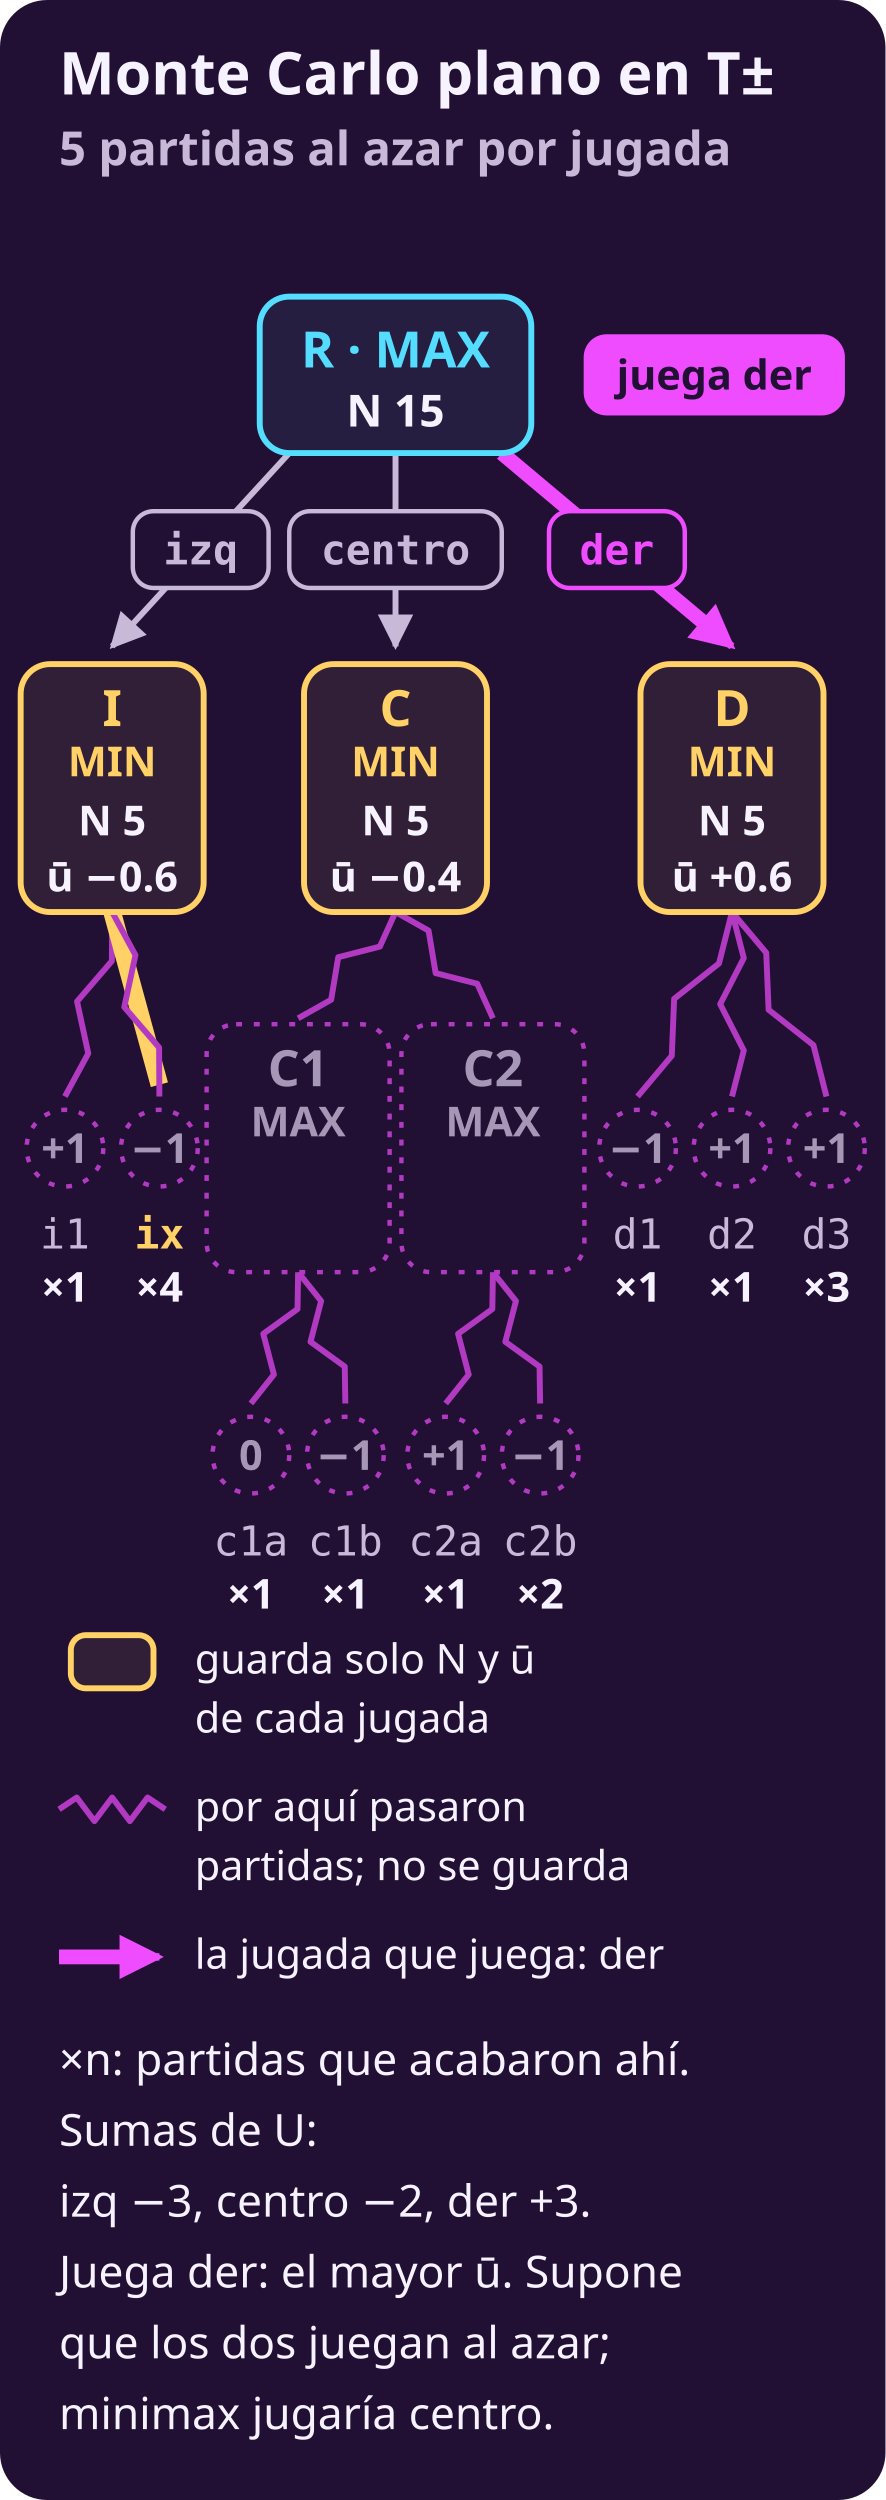
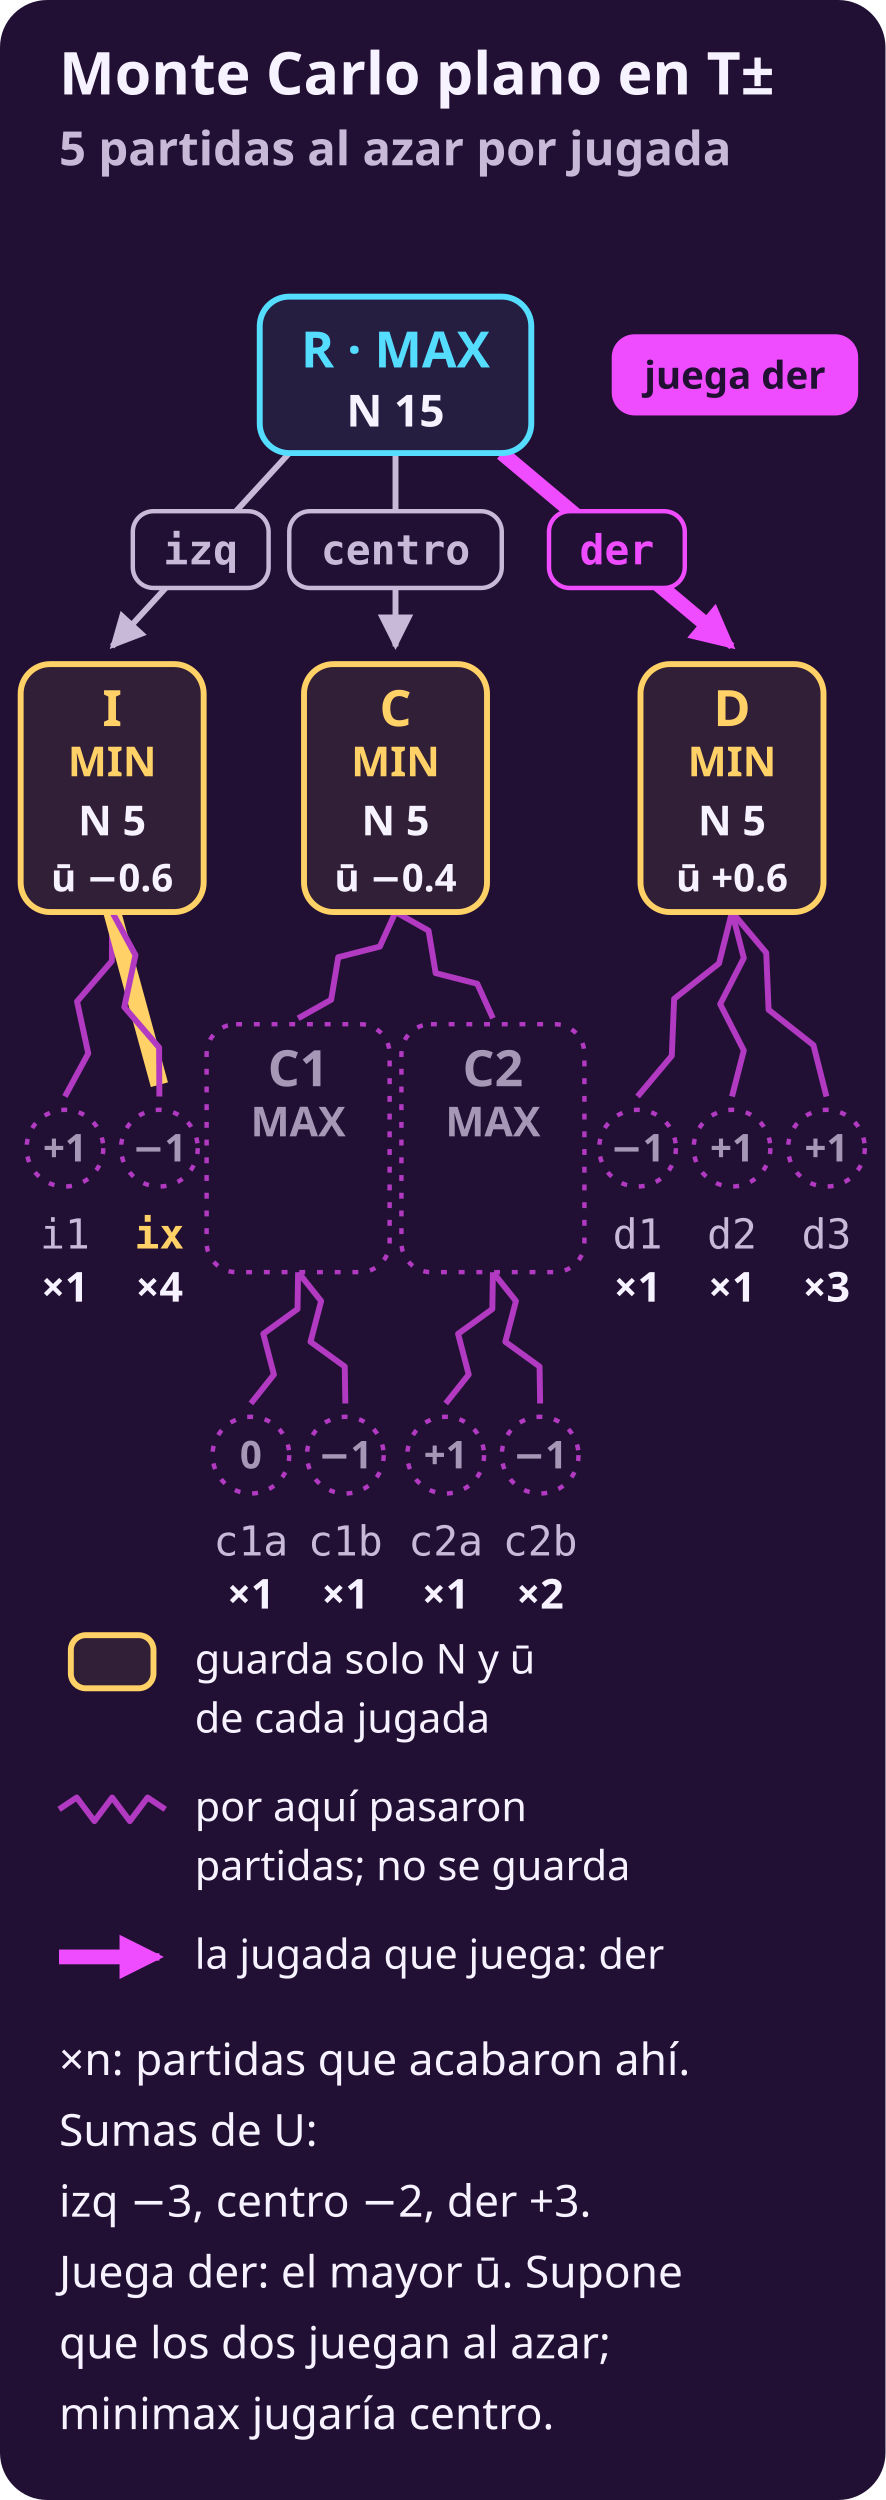
<svg xmlns="http://www.w3.org/2000/svg" width="300" height="847" viewBox="0 0 300 847" role="img" aria-label="Monte Carlo plano en T± con 5 simulaciones por jugada y semilla 0: desde cada jugada de la raíz juega 5 partidas al azar, para los dos, hasta un final, y no guarda los nodos por los que pasa. Partidas por final: c1a 1, c1b 1, c2a 1, c2b 2, d1 1, d2 1, d3 3, i1 1, ix 4. Sumas de U: izq −3, centro −2, der +3; promedios ū: izq −0.6, centro −0.4, der +0.6. Juega der, la de mayor promedio; minimax jugaría centro.">
  <rect x="0" y="0" width="300" height="847" rx="16" fill="#211033" />
  <defs>
    <marker id="p" viewBox="0 0 10 10" refX="9" refY="5" markerWidth="6" markerHeight="6" orient="auto-start-reverse">
      <path d="M 0 0 L 10 5 L 0 10 z" fill="#f04cff" />
    </marker>
    <marker id="s" viewBox="0 0 10 10" refX="9" refY="5" markerWidth="6" markerHeight="6" orient="auto-start-reverse">
      <path d="M 0 0 L 10 5 L 0 10 z" fill="#c8b9d8" />
    </marker>
  </defs>
  <text x="20" y="32" fill="#f7f2ff" font-family="system-ui, sans-serif" font-size="20" font-weight="700" text-anchor="start">Monte Carlo plano en T±</text>
  <text x="20" y="56" fill="#c8b9d8" font-family="system-ui, sans-serif" font-size="16" font-weight="700" text-anchor="start">5 partidas al azar por jugada</text>
  <line x1="98" y1="153.5" x2="38" y2="219.0" stroke="#c8b9d8" stroke-width="2" marker-end="url(#s)" />
  <rect x="45.0" y="173.2" width="46" height="26" rx="7" fill="#211033" stroke="#c8b9d8" stroke-width="1.5" />
  <text x="68.0" y="191.2" fill="#c8b9d8" font-family="ui-monospace, SFMono-Regular, Menlo, monospace" font-size="14" font-weight="700" text-anchor="middle">izq</text>
  <polyline points="38.0,309.0 37.9,325.6 26.1,339.3 29.9,356.9 22.0,371.5" fill="none" stroke="#b23ac2" stroke-width="2" stroke-linejoin="round" />
  <line x1="38" y1="309.0" x2="54" y2="367.5" stroke="#ffd166" stroke-width="6" />
  <polyline points="38.0,309.0 45.9,323.6 42.1,341.2 53.9,354.9 54.0,371.5" fill="none" stroke="#b23ac2" stroke-width="2" stroke-linejoin="round" />
  <line x1="134" y1="153.5" x2="134" y2="219.0" stroke="#c8b9d8" stroke-width="2" marker-end="url(#s)" />
  <rect x="98.0" y="173.2" width="72" height="26" rx="7" fill="#211033" stroke="#c8b9d8" stroke-width="1.5" />
  <text x="134.0" y="191.2" fill="#c8b9d8" font-family="ui-monospace, SFMono-Regular, Menlo, monospace" font-size="14" font-weight="700" text-anchor="middle">centro</text>
  <polyline points="134.0,309.0 128.7,320.7 114.6,324.3 112.2,338.7 101.0,345.0" fill="none" stroke="#b23ac2" stroke-width="2" stroke-linejoin="round" />
  <polyline points="101.0,431.0 100.8,443.5 89.2,451.9 92.8,465.7 85.0,475.5" fill="none" stroke="#b23ac2" stroke-width="2" stroke-linejoin="round" />
  <polyline points="101.0,431.0 108.8,440.8 105.2,454.6 116.8,463.0 117.0,475.5" fill="none" stroke="#b23ac2" stroke-width="2" stroke-linejoin="round" />
  <polyline points="134.0,309.0 145.2,315.3 147.6,329.7 161.7,333.3 167.0,345.0" fill="none" stroke="#b23ac2" stroke-width="2" stroke-linejoin="round" />
  <polyline points="167.0,431.0 166.8,443.5 155.2,451.9 158.8,465.7 151.0,475.5" fill="none" stroke="#b23ac2" stroke-width="2" stroke-linejoin="round" />
  <polyline points="167.0,431.0 174.8,440.8 171.2,454.6 182.8,463.0 183.0,475.5" fill="none" stroke="#b23ac2" stroke-width="2" stroke-linejoin="round" />
  <line x1="170" y1="153.5" x2="238.64" y2="211.14" stroke="#f04cff" stroke-width="5" />
  <line x1="170" y1="153.5" x2="248" y2="219.0" stroke="#f04cff" stroke-width="2.5" marker-end="url(#p)" />
  <rect x="186.0" y="173.2" width="46" height="26" rx="7" fill="#211033" stroke="#f04cff" stroke-width="1.5" />
  <text x="209.0" y="191.2" fill="#f04cff" font-family="ui-monospace, SFMono-Regular, Menlo, monospace" font-size="14" font-weight="700" text-anchor="middle">der</text>
  <polyline points="248.0,309.0 243.6,326.4 228.4,338.4 227.6,357.7 216.0,371.5" fill="none" stroke="#b23ac2" stroke-width="2" stroke-linejoin="round" />
  <polyline points="248.0,309.0 252.0,324.6 244.0,340.2 252.0,355.9 248.0,371.5" fill="none" stroke="#b23ac2" stroke-width="2" stroke-linejoin="round" />
  <polyline points="248.0,309.0 259.6,322.8 260.4,342.1 275.6,354.1 280.0,371.5" fill="none" stroke="#b23ac2" stroke-width="2" stroke-linejoin="round" />
  <rect x="88.0" y="100.5" width="92" height="53" rx="10" fill="#251e41" stroke="#55ddff" stroke-width="2" />
  <text x="134" y="124.5" fill="#55ddff" font-family="system-ui, sans-serif" font-size="17" font-weight="700" text-anchor="middle">R · MAX</text>
  <text x="134" y="144.5" fill="#f7f2ff" font-family="system-ui, sans-serif" font-size="15" font-weight="700" text-anchor="middle">N 15</text>
-   <rect x="198.5" y="114.0" width="87" height="26" rx="7" fill="#f04cff" stroke="#f04cff" stroke-width="1.5" />
-   <text x="242" y="132.0" fill="#211033" font-family="system-ui, sans-serif" font-size="14" font-weight="700" text-anchor="middle">juega der</text>
+   <rect x="208.0" y="114.0" width="82" height="26" rx="7" fill="#f04cff" stroke="#f04cff" stroke-width="1.5" />
+   <text x="249.0" y="131.7" fill="#211033" font-family="system-ui, sans-serif" font-size="13" font-weight="700" text-anchor="middle">juega der</text>
  <rect x="7.0" y="225.0" width="62" height="84" rx="10" fill="#311e37" stroke="#ffd166" stroke-width="2" />
  <text x="38" y="246.0" fill="#ffd166" font-family="system-ui, sans-serif" font-size="17" font-weight="700" text-anchor="middle">I</text>
  <text x="38" y="263.0" fill="#ffd166" font-family="system-ui, sans-serif" font-size="14" font-weight="700" text-anchor="middle">MIN</text>
  <text x="38" y="283.0" fill="#f7f2ff" font-family="system-ui, sans-serif" font-size="14" font-weight="700" text-anchor="middle">N 5</text>
-   <text x="38" y="302.0" fill="#f7f2ff" font-family="system-ui, sans-serif" font-size="14" font-weight="700" text-anchor="middle">ū −0.6</text>
+   <text x="38" y="302.0" fill="#f7f2ff" font-family="system-ui, sans-serif" font-size="13" font-weight="700" text-anchor="middle">ū −0.6</text>
  <circle cx="22" cy="389" r="13" fill="#211033" stroke="#b23ac2" stroke-width="1.5" stroke-dasharray="2 4" />
-   <text x="22" y="394" fill="#a797b7" font-family="system-ui, sans-serif" font-size="14" font-weight="700" text-anchor="middle">+1</text>
+   <text x="22" y="393.5" fill="#a797b7" font-family="system-ui, sans-serif" font-size="13" font-weight="700" text-anchor="middle">+1</text>
  <text x="22" y="423" fill="#c8b9d8" font-family="ui-monospace, SFMono-Regular, Menlo, monospace" font-size="14" font-weight="normal" text-anchor="middle">i1</text>
  <text x="22" y="441" fill="#f7f2ff" font-family="system-ui, sans-serif" font-size="14" font-weight="700" text-anchor="middle">×1</text>
  <circle cx="54" cy="389" r="13" fill="#211033" stroke="#b23ac2" stroke-width="1.5" stroke-dasharray="2 4" />
-   <text x="54" y="394" fill="#a797b7" font-family="system-ui, sans-serif" font-size="14" font-weight="700" text-anchor="middle">−1</text>
+   <text x="54" y="393.5" fill="#a797b7" font-family="system-ui, sans-serif" font-size="13" font-weight="700" text-anchor="middle">−1</text>
  <text x="54" y="423" fill="#ffd166" font-family="ui-monospace, SFMono-Regular, Menlo, monospace" font-size="14" font-weight="700" text-anchor="middle">ix</text>
  <text x="54" y="441" fill="#f7f2ff" font-family="system-ui, sans-serif" font-size="14" font-weight="700" text-anchor="middle">×4</text>
  <rect x="103.0" y="225.0" width="62" height="84" rx="10" fill="#311e37" stroke="#ffd166" stroke-width="2" />
  <text x="134" y="246.0" fill="#ffd166" font-family="system-ui, sans-serif" font-size="17" font-weight="700" text-anchor="middle">C</text>
  <text x="134" y="263.0" fill="#ffd166" font-family="system-ui, sans-serif" font-size="14" font-weight="700" text-anchor="middle">MIN</text>
  <text x="134" y="283.0" fill="#f7f2ff" font-family="system-ui, sans-serif" font-size="14" font-weight="700" text-anchor="middle">N 5</text>
-   <text x="134" y="302.0" fill="#f7f2ff" font-family="system-ui, sans-serif" font-size="14" font-weight="700" text-anchor="middle">ū −0.4</text>
+   <text x="134" y="302.0" fill="#f7f2ff" font-family="system-ui, sans-serif" font-size="13" font-weight="700" text-anchor="middle">ū −0.4</text>
  <rect x="70.0" y="347.0" width="62" height="84" rx="10" fill="#211033" stroke="#b23ac2" stroke-width="1.5" stroke-dasharray="2 4" />
  <text x="101" y="368.0" fill="#a797b7" font-family="system-ui, sans-serif" font-size="17" font-weight="700" text-anchor="middle">C1</text>
  <text x="101" y="385.0" fill="#a797b7" font-family="system-ui, sans-serif" font-size="14" font-weight="700" text-anchor="middle">MAX</text>
  <circle cx="85" cy="493" r="13" fill="#211033" stroke="#b23ac2" stroke-width="1.5" stroke-dasharray="2 4" />
-   <text x="85" y="498" fill="#a797b7" font-family="system-ui, sans-serif" font-size="14" font-weight="700" text-anchor="middle">0</text>
+   <text x="85" y="497.5" fill="#a797b7" font-family="system-ui, sans-serif" font-size="13" font-weight="700" text-anchor="middle">0</text>
  <text x="85" y="527" fill="#c8b9d8" font-family="ui-monospace, SFMono-Regular, Menlo, monospace" font-size="14" font-weight="normal" text-anchor="middle">c1a</text>
  <text x="85" y="545" fill="#f7f2ff" font-family="system-ui, sans-serif" font-size="14" font-weight="700" text-anchor="middle">×1</text>
  <circle cx="117" cy="493" r="13" fill="#211033" stroke="#b23ac2" stroke-width="1.5" stroke-dasharray="2 4" />
-   <text x="117" y="498" fill="#a797b7" font-family="system-ui, sans-serif" font-size="14" font-weight="700" text-anchor="middle">−1</text>
+   <text x="117" y="497.5" fill="#a797b7" font-family="system-ui, sans-serif" font-size="13" font-weight="700" text-anchor="middle">−1</text>
  <text x="117" y="527" fill="#c8b9d8" font-family="ui-monospace, SFMono-Regular, Menlo, monospace" font-size="14" font-weight="normal" text-anchor="middle">c1b</text>
  <text x="117" y="545" fill="#f7f2ff" font-family="system-ui, sans-serif" font-size="14" font-weight="700" text-anchor="middle">×1</text>
  <rect x="136.0" y="347.0" width="62" height="84" rx="10" fill="#211033" stroke="#b23ac2" stroke-width="1.5" stroke-dasharray="2 4" />
  <text x="167" y="368.0" fill="#a797b7" font-family="system-ui, sans-serif" font-size="17" font-weight="700" text-anchor="middle">C2</text>
  <text x="167" y="385.0" fill="#a797b7" font-family="system-ui, sans-serif" font-size="14" font-weight="700" text-anchor="middle">MAX</text>
  <circle cx="151" cy="493" r="13" fill="#211033" stroke="#b23ac2" stroke-width="1.5" stroke-dasharray="2 4" />
-   <text x="151" y="498" fill="#a797b7" font-family="system-ui, sans-serif" font-size="14" font-weight="700" text-anchor="middle">+1</text>
+   <text x="151" y="497.5" fill="#a797b7" font-family="system-ui, sans-serif" font-size="13" font-weight="700" text-anchor="middle">+1</text>
  <text x="151" y="527" fill="#c8b9d8" font-family="ui-monospace, SFMono-Regular, Menlo, monospace" font-size="14" font-weight="normal" text-anchor="middle">c2a</text>
  <text x="151" y="545" fill="#f7f2ff" font-family="system-ui, sans-serif" font-size="14" font-weight="700" text-anchor="middle">×1</text>
  <circle cx="183" cy="493" r="13" fill="#211033" stroke="#b23ac2" stroke-width="1.5" stroke-dasharray="2 4" />
-   <text x="183" y="498" fill="#a797b7" font-family="system-ui, sans-serif" font-size="14" font-weight="700" text-anchor="middle">−1</text>
+   <text x="183" y="497.5" fill="#a797b7" font-family="system-ui, sans-serif" font-size="13" font-weight="700" text-anchor="middle">−1</text>
  <text x="183" y="527" fill="#c8b9d8" font-family="ui-monospace, SFMono-Regular, Menlo, monospace" font-size="14" font-weight="normal" text-anchor="middle">c2b</text>
  <text x="183" y="545" fill="#f7f2ff" font-family="system-ui, sans-serif" font-size="14" font-weight="700" text-anchor="middle">×2</text>
  <rect x="217.0" y="225.0" width="62" height="84" rx="10" fill="#311e37" stroke="#ffd166" stroke-width="2" />
  <text x="248" y="246.0" fill="#ffd166" font-family="system-ui, sans-serif" font-size="17" font-weight="700" text-anchor="middle">D</text>
  <text x="248" y="263.0" fill="#ffd166" font-family="system-ui, sans-serif" font-size="14" font-weight="700" text-anchor="middle">MIN</text>
  <text x="248" y="283.0" fill="#f7f2ff" font-family="system-ui, sans-serif" font-size="14" font-weight="700" text-anchor="middle">N 5</text>
-   <text x="248" y="302.0" fill="#f7f2ff" font-family="system-ui, sans-serif" font-size="14" font-weight="700" text-anchor="middle">ū +0.6</text>
+   <text x="248" y="302.0" fill="#f7f2ff" font-family="system-ui, sans-serif" font-size="13" font-weight="700" text-anchor="middle">ū +0.6</text>
  <circle cx="216" cy="389" r="13" fill="#211033" stroke="#b23ac2" stroke-width="1.5" stroke-dasharray="2 4" />
-   <text x="216" y="394" fill="#a797b7" font-family="system-ui, sans-serif" font-size="14" font-weight="700" text-anchor="middle">−1</text>
+   <text x="216" y="393.5" fill="#a797b7" font-family="system-ui, sans-serif" font-size="13" font-weight="700" text-anchor="middle">−1</text>
  <text x="216" y="423" fill="#c8b9d8" font-family="ui-monospace, SFMono-Regular, Menlo, monospace" font-size="14" font-weight="normal" text-anchor="middle">d1</text>
  <text x="216" y="441" fill="#f7f2ff" font-family="system-ui, sans-serif" font-size="14" font-weight="700" text-anchor="middle">×1</text>
  <circle cx="248" cy="389" r="13" fill="#211033" stroke="#b23ac2" stroke-width="1.5" stroke-dasharray="2 4" />
-   <text x="248" y="394" fill="#a797b7" font-family="system-ui, sans-serif" font-size="14" font-weight="700" text-anchor="middle">+1</text>
+   <text x="248" y="393.5" fill="#a797b7" font-family="system-ui, sans-serif" font-size="13" font-weight="700" text-anchor="middle">+1</text>
  <text x="248" y="423" fill="#c8b9d8" font-family="ui-monospace, SFMono-Regular, Menlo, monospace" font-size="14" font-weight="normal" text-anchor="middle">d2</text>
  <text x="248" y="441" fill="#f7f2ff" font-family="system-ui, sans-serif" font-size="14" font-weight="700" text-anchor="middle">×1</text>
  <circle cx="280" cy="389" r="13" fill="#211033" stroke="#b23ac2" stroke-width="1.5" stroke-dasharray="2 4" />
-   <text x="280" y="394" fill="#a797b7" font-family="system-ui, sans-serif" font-size="14" font-weight="700" text-anchor="middle">+1</text>
+   <text x="280" y="393.5" fill="#a797b7" font-family="system-ui, sans-serif" font-size="13" font-weight="700" text-anchor="middle">+1</text>
  <text x="280" y="423" fill="#c8b9d8" font-family="ui-monospace, SFMono-Regular, Menlo, monospace" font-size="14" font-weight="normal" text-anchor="middle">d3</text>
  <text x="280" y="441" fill="#f7f2ff" font-family="system-ui, sans-serif" font-size="14" font-weight="700" text-anchor="middle">×3</text>
  <rect x="24" y="554" width="28" height="18" rx="5" fill="#311e37" stroke="#ffd166" stroke-width="2" />
  <text x="66" y="567" fill="#f7f2ff" font-family="system-ui, sans-serif" font-size="14" font-weight="normal" text-anchor="start">guarda solo N y ū</text>
  <text x="66" y="587" fill="#f7f2ff" font-family="system-ui, sans-serif" font-size="14" font-weight="normal" text-anchor="start">de cada jugada</text>
  <polyline points="20.0,613.0 26.0,609.0 32.0,617.0 38.0,609.0 44.0,617.0 50.0,609.0 56.0,613.0" fill="none" stroke="#b23ac2" stroke-width="2" stroke-linejoin="round" />
  <text x="66" y="617" fill="#f7f2ff" font-family="system-ui, sans-serif" font-size="14" font-weight="normal" text-anchor="start">por aquí pasaron</text>
  <text x="66" y="637" fill="#f7f2ff" font-family="system-ui, sans-serif" font-size="14" font-weight="normal" text-anchor="start">partidas; no se guarda</text>
  <line x1="20" y1="663" x2="48" y2="663" stroke="#f04cff" stroke-width="5" />
  <line x1="20" y1="663" x2="54" y2="663" stroke="#f04cff" stroke-width="2.5" marker-end="url(#p)" />
  <text x="66" y="667" fill="#f7f2ff" font-family="system-ui, sans-serif" font-size="14" font-weight="normal" text-anchor="start">la jugada que juega: der</text>
  <text x="20" y="703" fill="#f7f2ff" font-family="system-ui, sans-serif" font-size="15" font-weight="normal" text-anchor="start">×n: partidas que acabaron ahí.</text>
  <text x="20" y="727" fill="#f7f2ff" font-family="system-ui, sans-serif" font-size="15" font-weight="normal" text-anchor="start">Sumas de U:</text>
  <text x="20" y="751" fill="#f7f2ff" font-family="system-ui, sans-serif" font-size="15" font-weight="normal" text-anchor="start">izq −3, centro −2, der +3.</text>
  <text x="20" y="775" fill="#f7f2ff" font-family="system-ui, sans-serif" font-size="15" font-weight="normal" text-anchor="start">Juega der: el mayor ū. Supone</text>
  <text x="20" y="799" fill="#f7f2ff" font-family="system-ui, sans-serif" font-size="15" font-weight="normal" text-anchor="start">que los dos juegan al azar;</text>
  <text x="20" y="823" fill="#f7f2ff" font-family="system-ui, sans-serif" font-size="15" font-weight="normal" text-anchor="start">minimax jugaría centro.</text>
</svg>
